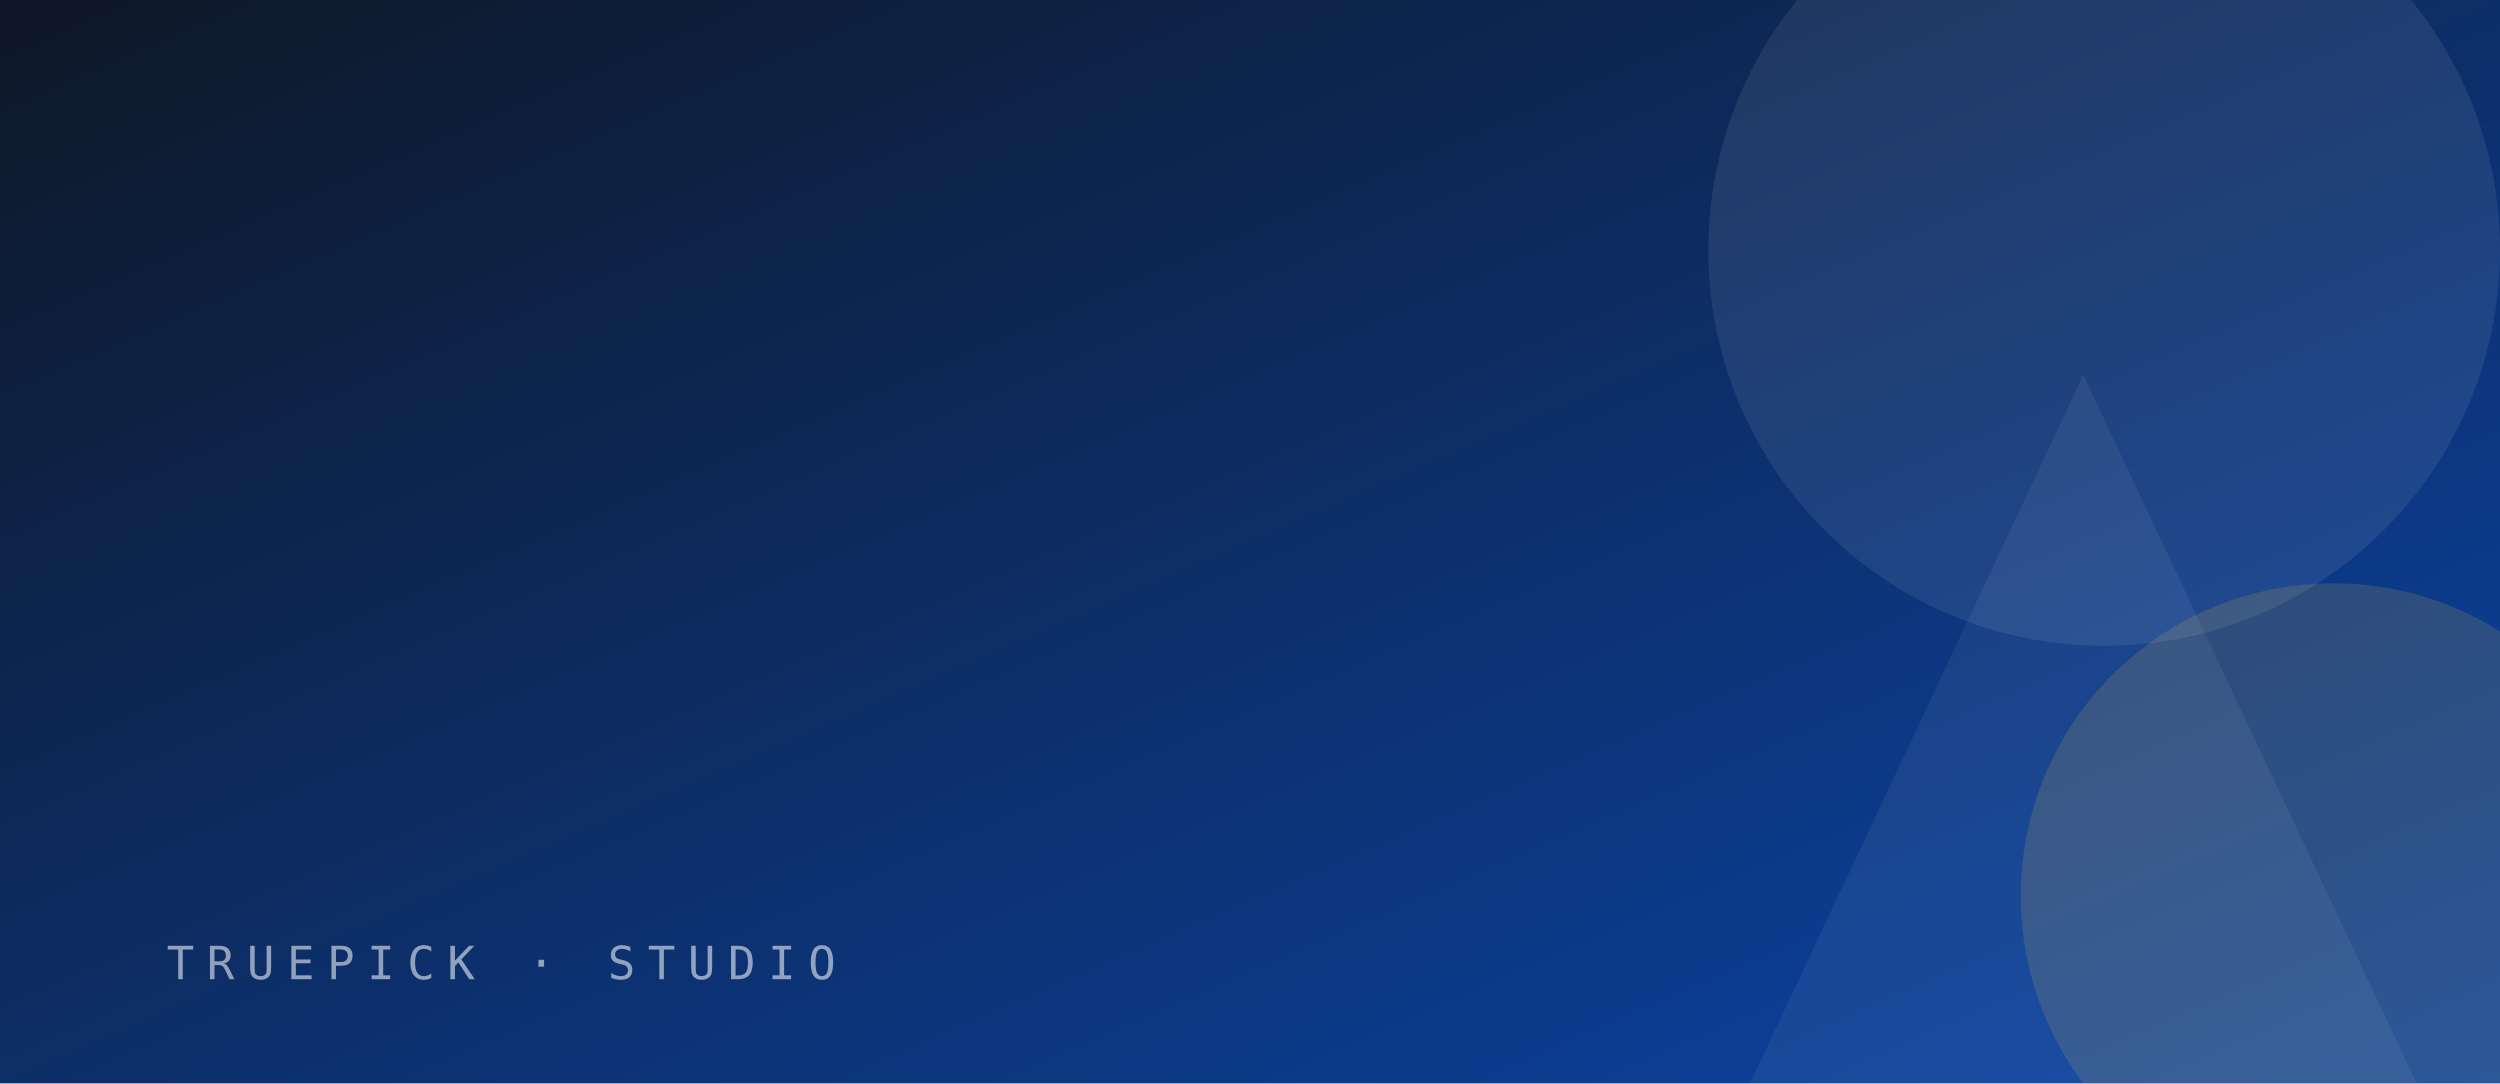
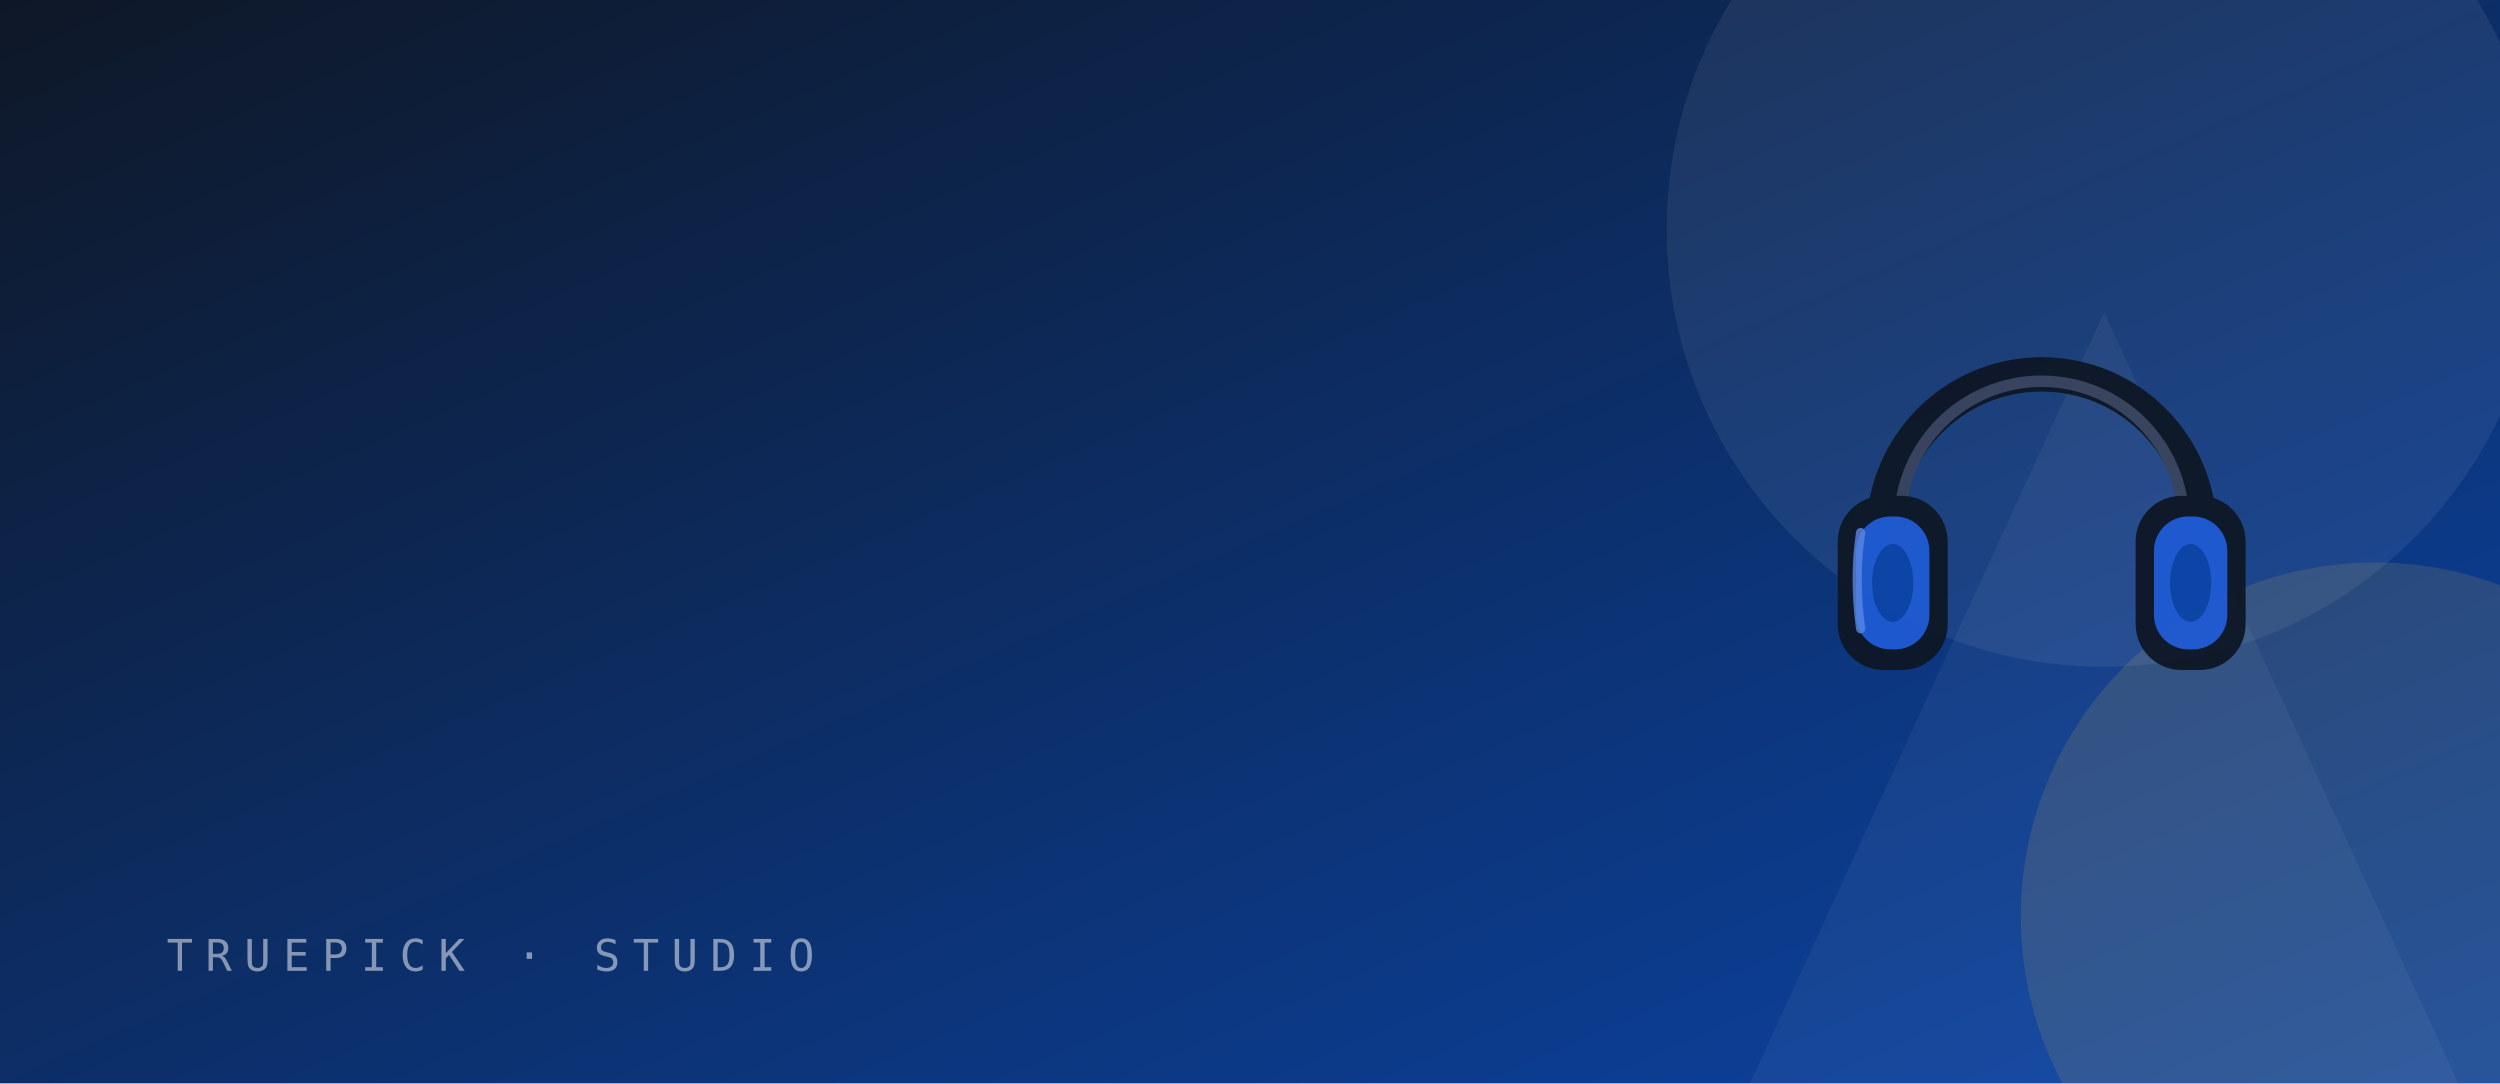
<svg xmlns="http://www.w3.org/2000/svg" viewBox="0 0 1200 520" preserveAspectRatio="xMidYMid slice">
  <defs>
    <linearGradient id="b" x1="0" y1="0" x2="1" y2="1">
      <stop offset="0" stop-color="#0E1726" />
      <stop offset="1" stop-color="#0B45A8" />
    </linearGradient>
+     <clipPath id="cp">
+       <rect width="1200" height="520" />
+     </clipPath>
  </defs>
  <rect width="1200" height="520" fill="url(#b)" />
-   <circle cx="1010" cy="120" r="190" fill="#ffffff" opacity="0.08" />
-   <circle cx="1120" cy="430" r="150" fill="#FFC93C" opacity="0.14" />
-   <path d="M840 520 L1000 180 L1160 520 Z" fill="#ffffff" opacity="0.06" />
-   <text x="80" y="470" font-family="'JetBrains Mono',monospace" font-size="22" letter-spacing="6" fill="#ffffff" opacity="0.55">TRUEPICK · STUDIO</text>
+   <g clip-path="url(#cp)">
+     <circle cx="1010" cy="110" r="210" fill="#ffffff" opacity=".07" />
+     <circle cx="1140" cy="440" r="170" fill="#FFC93C" opacity=".12" />
+     <path d="M840 520 L1010 150 L1180 520 Z" fill="#ffffff" opacity=".05" />
+     <g transform="translate(760 40) scale(0.55)" opacity="0.96">
+       <g>
+         <path d="M262 392 a138 138 0 0 1 276 0" fill="none" stroke="#0E1726" stroke-width="30" stroke-linecap="round" />
+         <path d="M276 384 a124 124 0 0 1 248 0" fill="none" stroke="#39445E" stroke-width="10" stroke-linecap="round" />
+         <rect x="222" y="360" width="96" height="152" rx="40" fill="#0E1726" />
+         <rect x="482" y="360" width="96" height="152" rx="40" fill="#0E1726" />
+         <rect x="238" y="378" width="64" height="116" rx="30" fill="#1E5AD1" />
+         <rect x="498" y="378" width="64" height="116" rx="30" fill="#1E5AD1" />
+         <ellipse cx="270" cy="436" rx="18" ry="34" fill="#0B45A8" />
+         <ellipse cx="530" cy="436" rx="18" ry="34" fill="#0B45A8" />
+         <path d="M242 392 q-6 40 0 84" stroke="#5B8AE8" stroke-width="8" stroke-linecap="round" fill="none" opacity=".8" />
+       </g>
+     </g>
+   </g>
+   <text x="80" y="466" font-family="'JetBrains Mono',monospace" font-size="21" letter-spacing="6" fill="#ffffff" opacity="0.5">TRUEPICK · STUDIO</text>
</svg>
